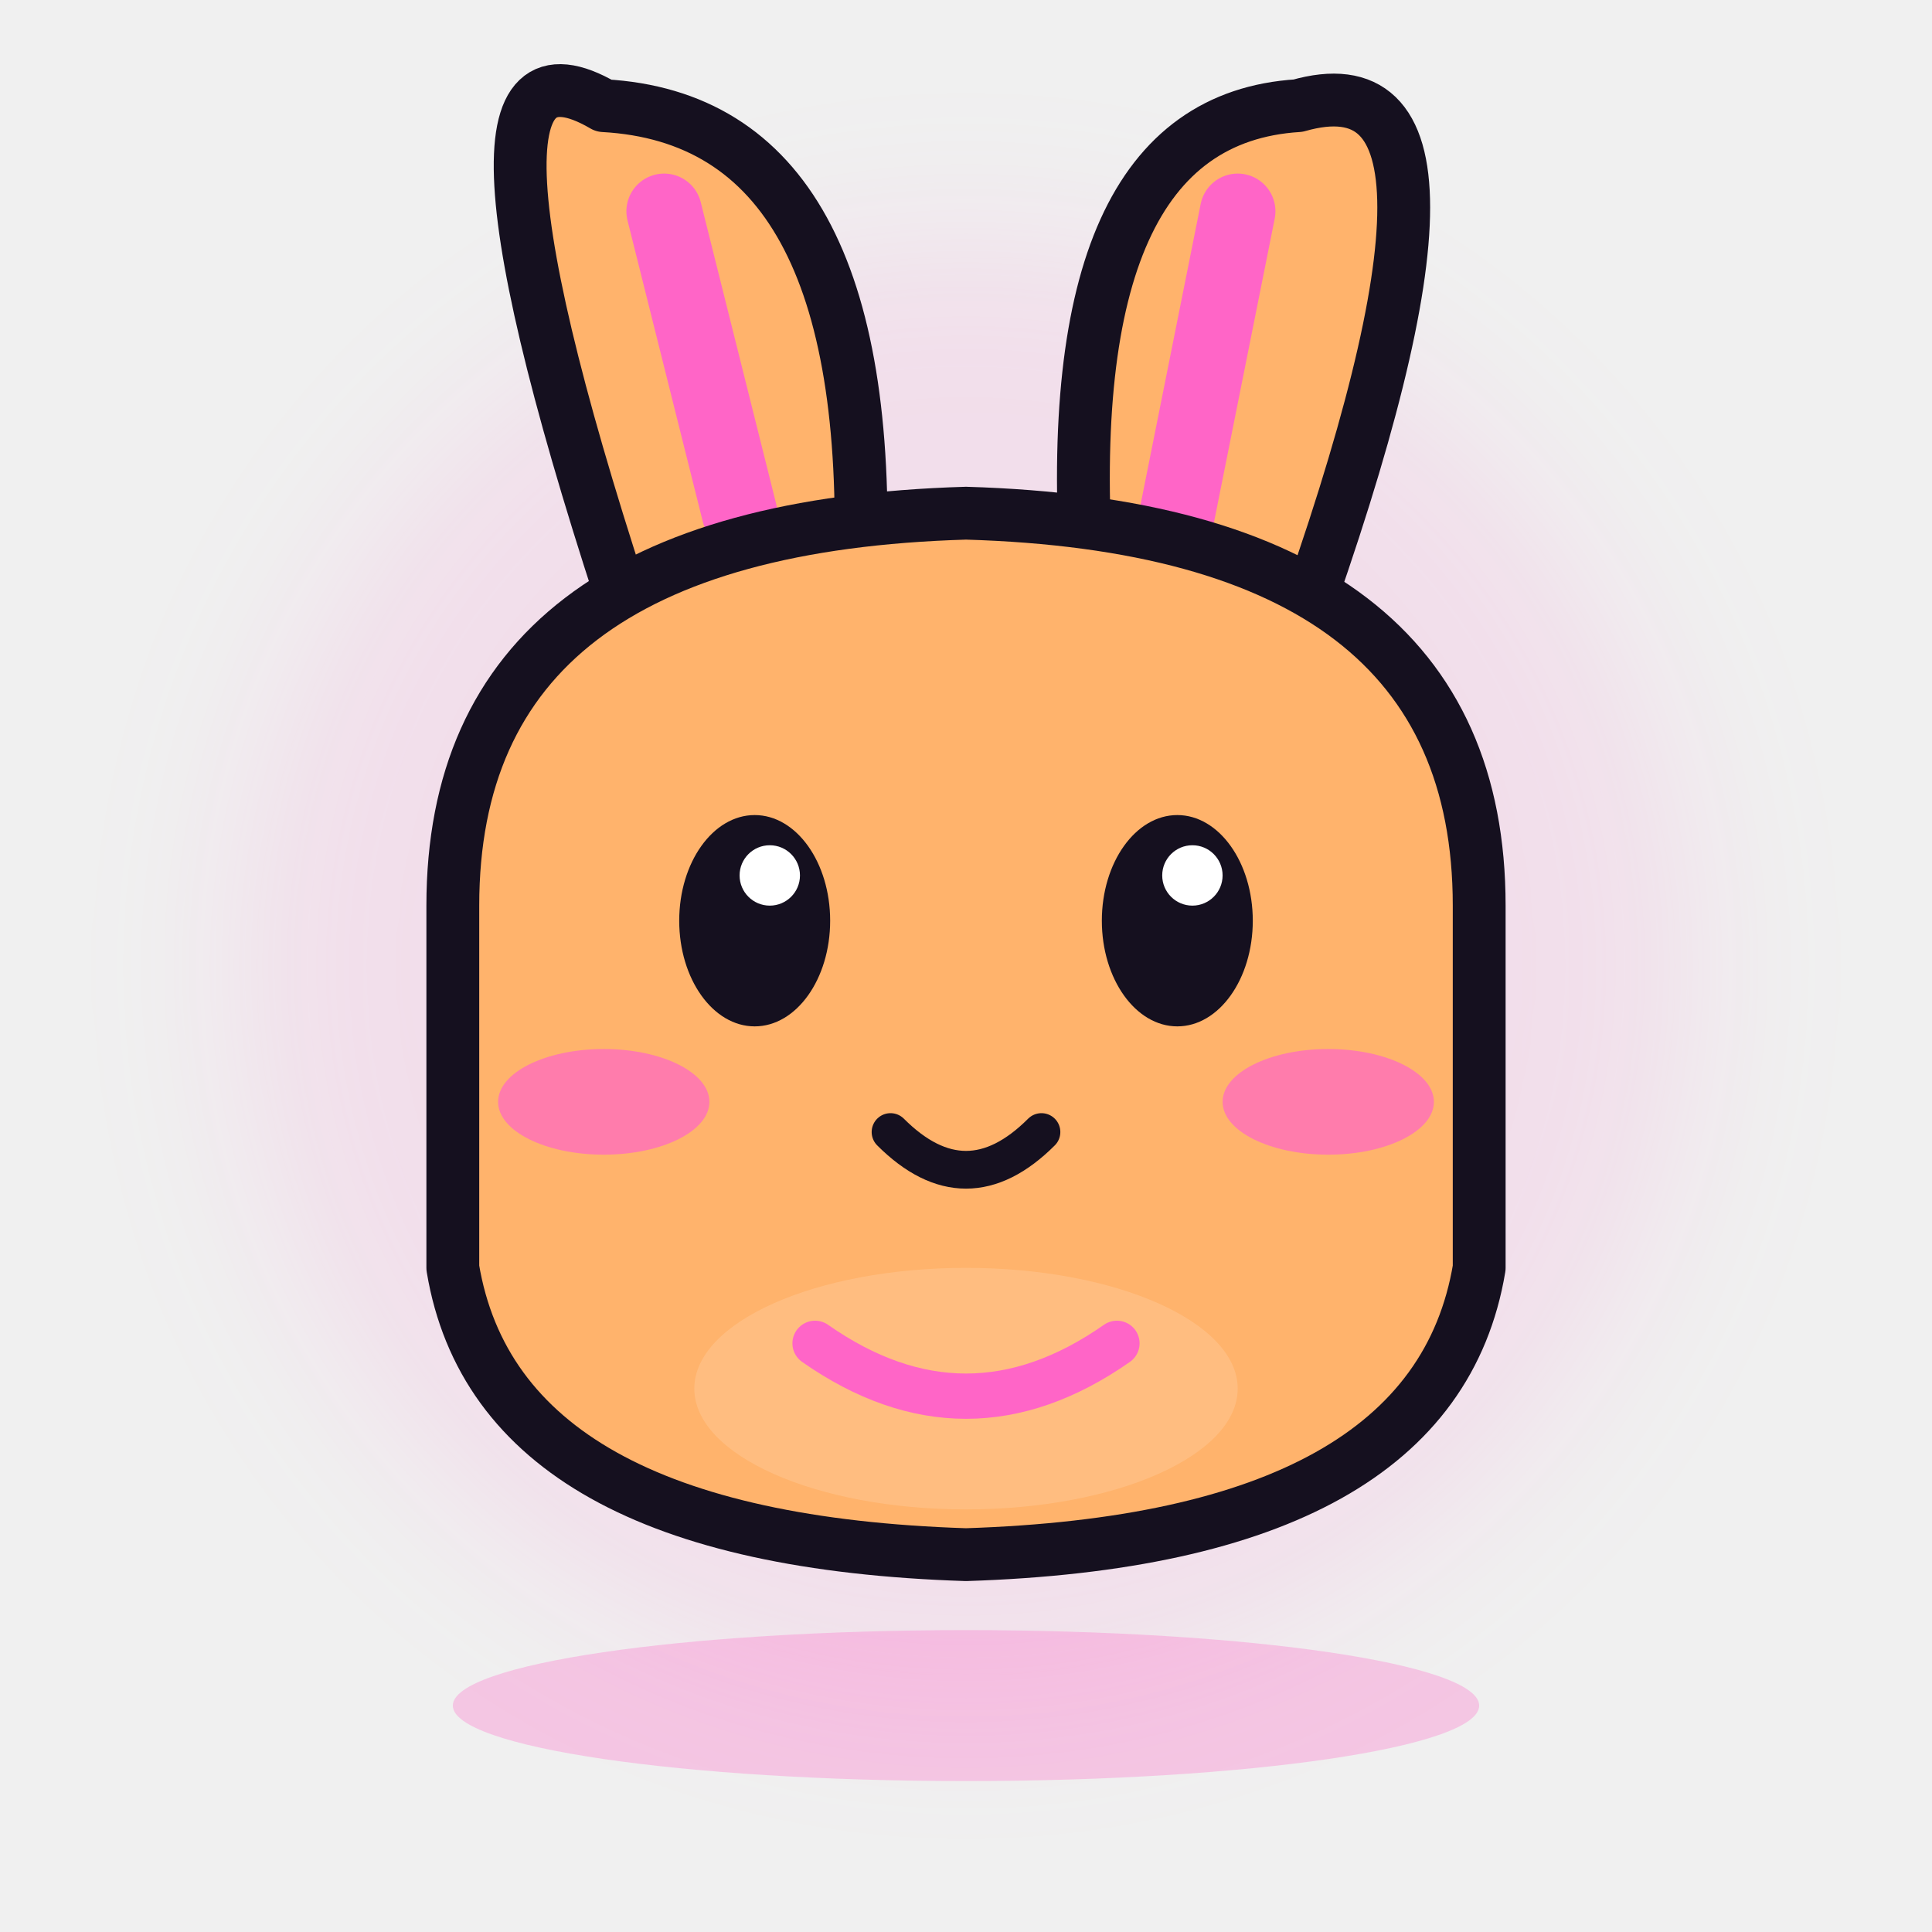
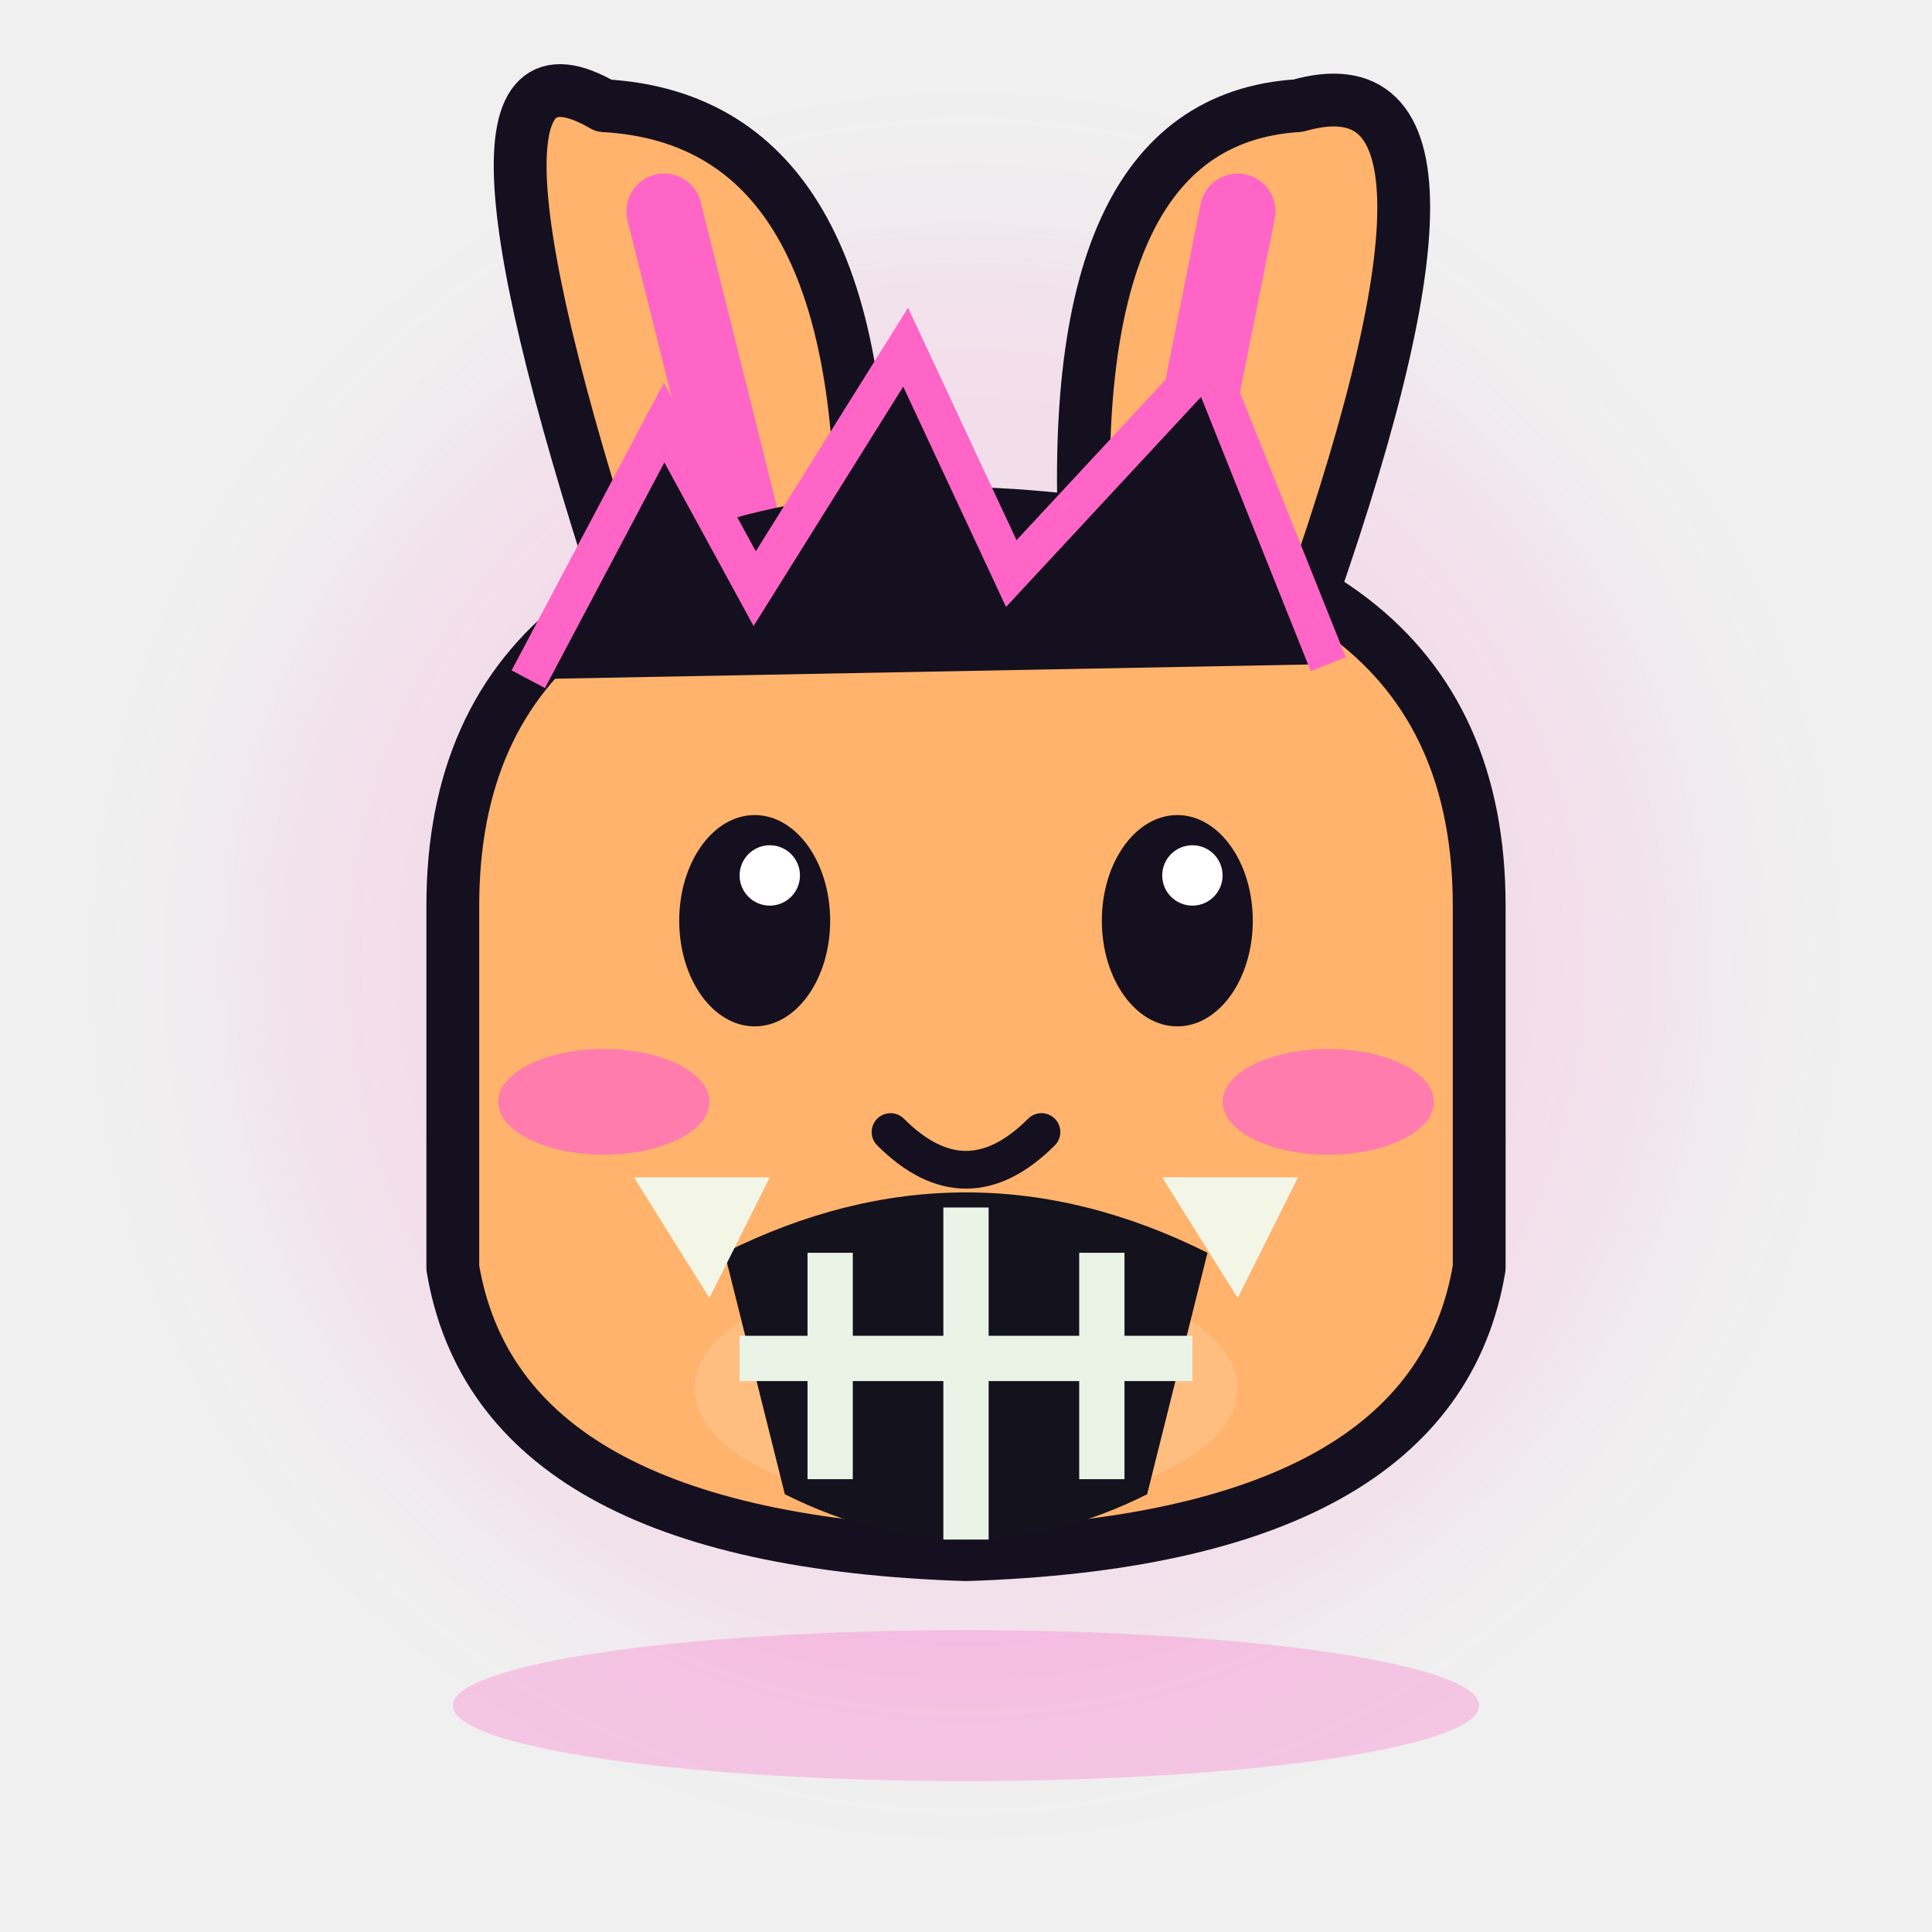
<svg xmlns="http://www.w3.org/2000/svg" viewBox="0 0 128 128" role="img" aria-label="rabbit original neon mascot">
  <defs>
    <filter id="halo" x="-50%" y="-50%" width="200%" height="200%">
      <feGaussianBlur stdDeviation="5" />
    </filter>
  </defs>
  <style>@media(prefers-reduced-motion:no-preference){#mascot{transform-origin:64px 85px}@keyframes a{40%{transform:translateY(-12px) scale(.94,1.07)}}#mascot{animation:a 1.2s ease-in-out infinite}}}</style>
  <g id="mascot">
    <ellipse cx="64" cy="113" rx="34" ry="5" fill="#ff65c7" opacity=".3" />
    <circle cx="64" cy="64" r="48" fill="#ff65c7" opacity=".13" filter="url(#halo)" />
    <path d="M42 42 Q28 0 40 7 Q58 8 57 38 M72 38 Q70 8 86 7 Q100 3 86 42" fill="#ffb36c" stroke="#15101f" stroke-width="3.5" stroke-linejoin="round" />
    <path d="M44 14 49 34M82 14 78 34" stroke="#ff65c7" stroke-width="5" stroke-linecap="round" />
    <path d="M30 60 Q30 35 64 34 Q98 35 98 60 L98 84 Q95 102 64 103 Q33 102 30 84Z" fill="#ffb36c" stroke="#15101f" stroke-width="3.5" stroke-linejoin="round" />
    <ellipse cx="64" cy="92" rx="18" ry="8" fill="#fff" opacity=".14" />
    <ellipse cx="50" cy="61" rx="5" ry="7" fill="#15101f" />
    <ellipse cx="78" cy="61" rx="5" ry="7" fill="#15101f" />
    <circle cx="51" cy="58" r="2" fill="#fff" />
    <circle cx="79" cy="58" r="2" fill="#fff" />
    <path d="M59 75 Q64 80 69 75" fill="none" stroke="#15101f" stroke-width="2.5" stroke-linecap="round" />
    <ellipse cx="40" cy="73" rx="7" ry="3.5" fill="#ff65c7" opacity=".7" />
    <ellipse cx="88" cy="73" rx="7" ry="3.5" fill="#ff65c7" opacity=".7" />
    <path d="M54 89Q64 96 74 89" stroke="#ff65c7" stroke-width="3" fill="none" stroke-linecap="round" />
+     <g aria-hidden="true">
+       <path d="M48 83Q64 75 80 83L76 99Q64 105 52 99Z" fill="#13121d" />
+       <path d="M55 83v15M64 80v22M73 83v15M49 90h30" stroke="#e9f4e6" stroke-width="3" />
+       <path d="M35 45 44 28 50 39 60 23 67 38 80 24 88 44" fill="#15101f" stroke="#ff65c7" stroke-width="2.5" />
+       <path d="M42 78h9l-4 8zM77 78h9l-4 8z" fill="#f3f6e6" />
+     </g>
  </g>
</svg>
